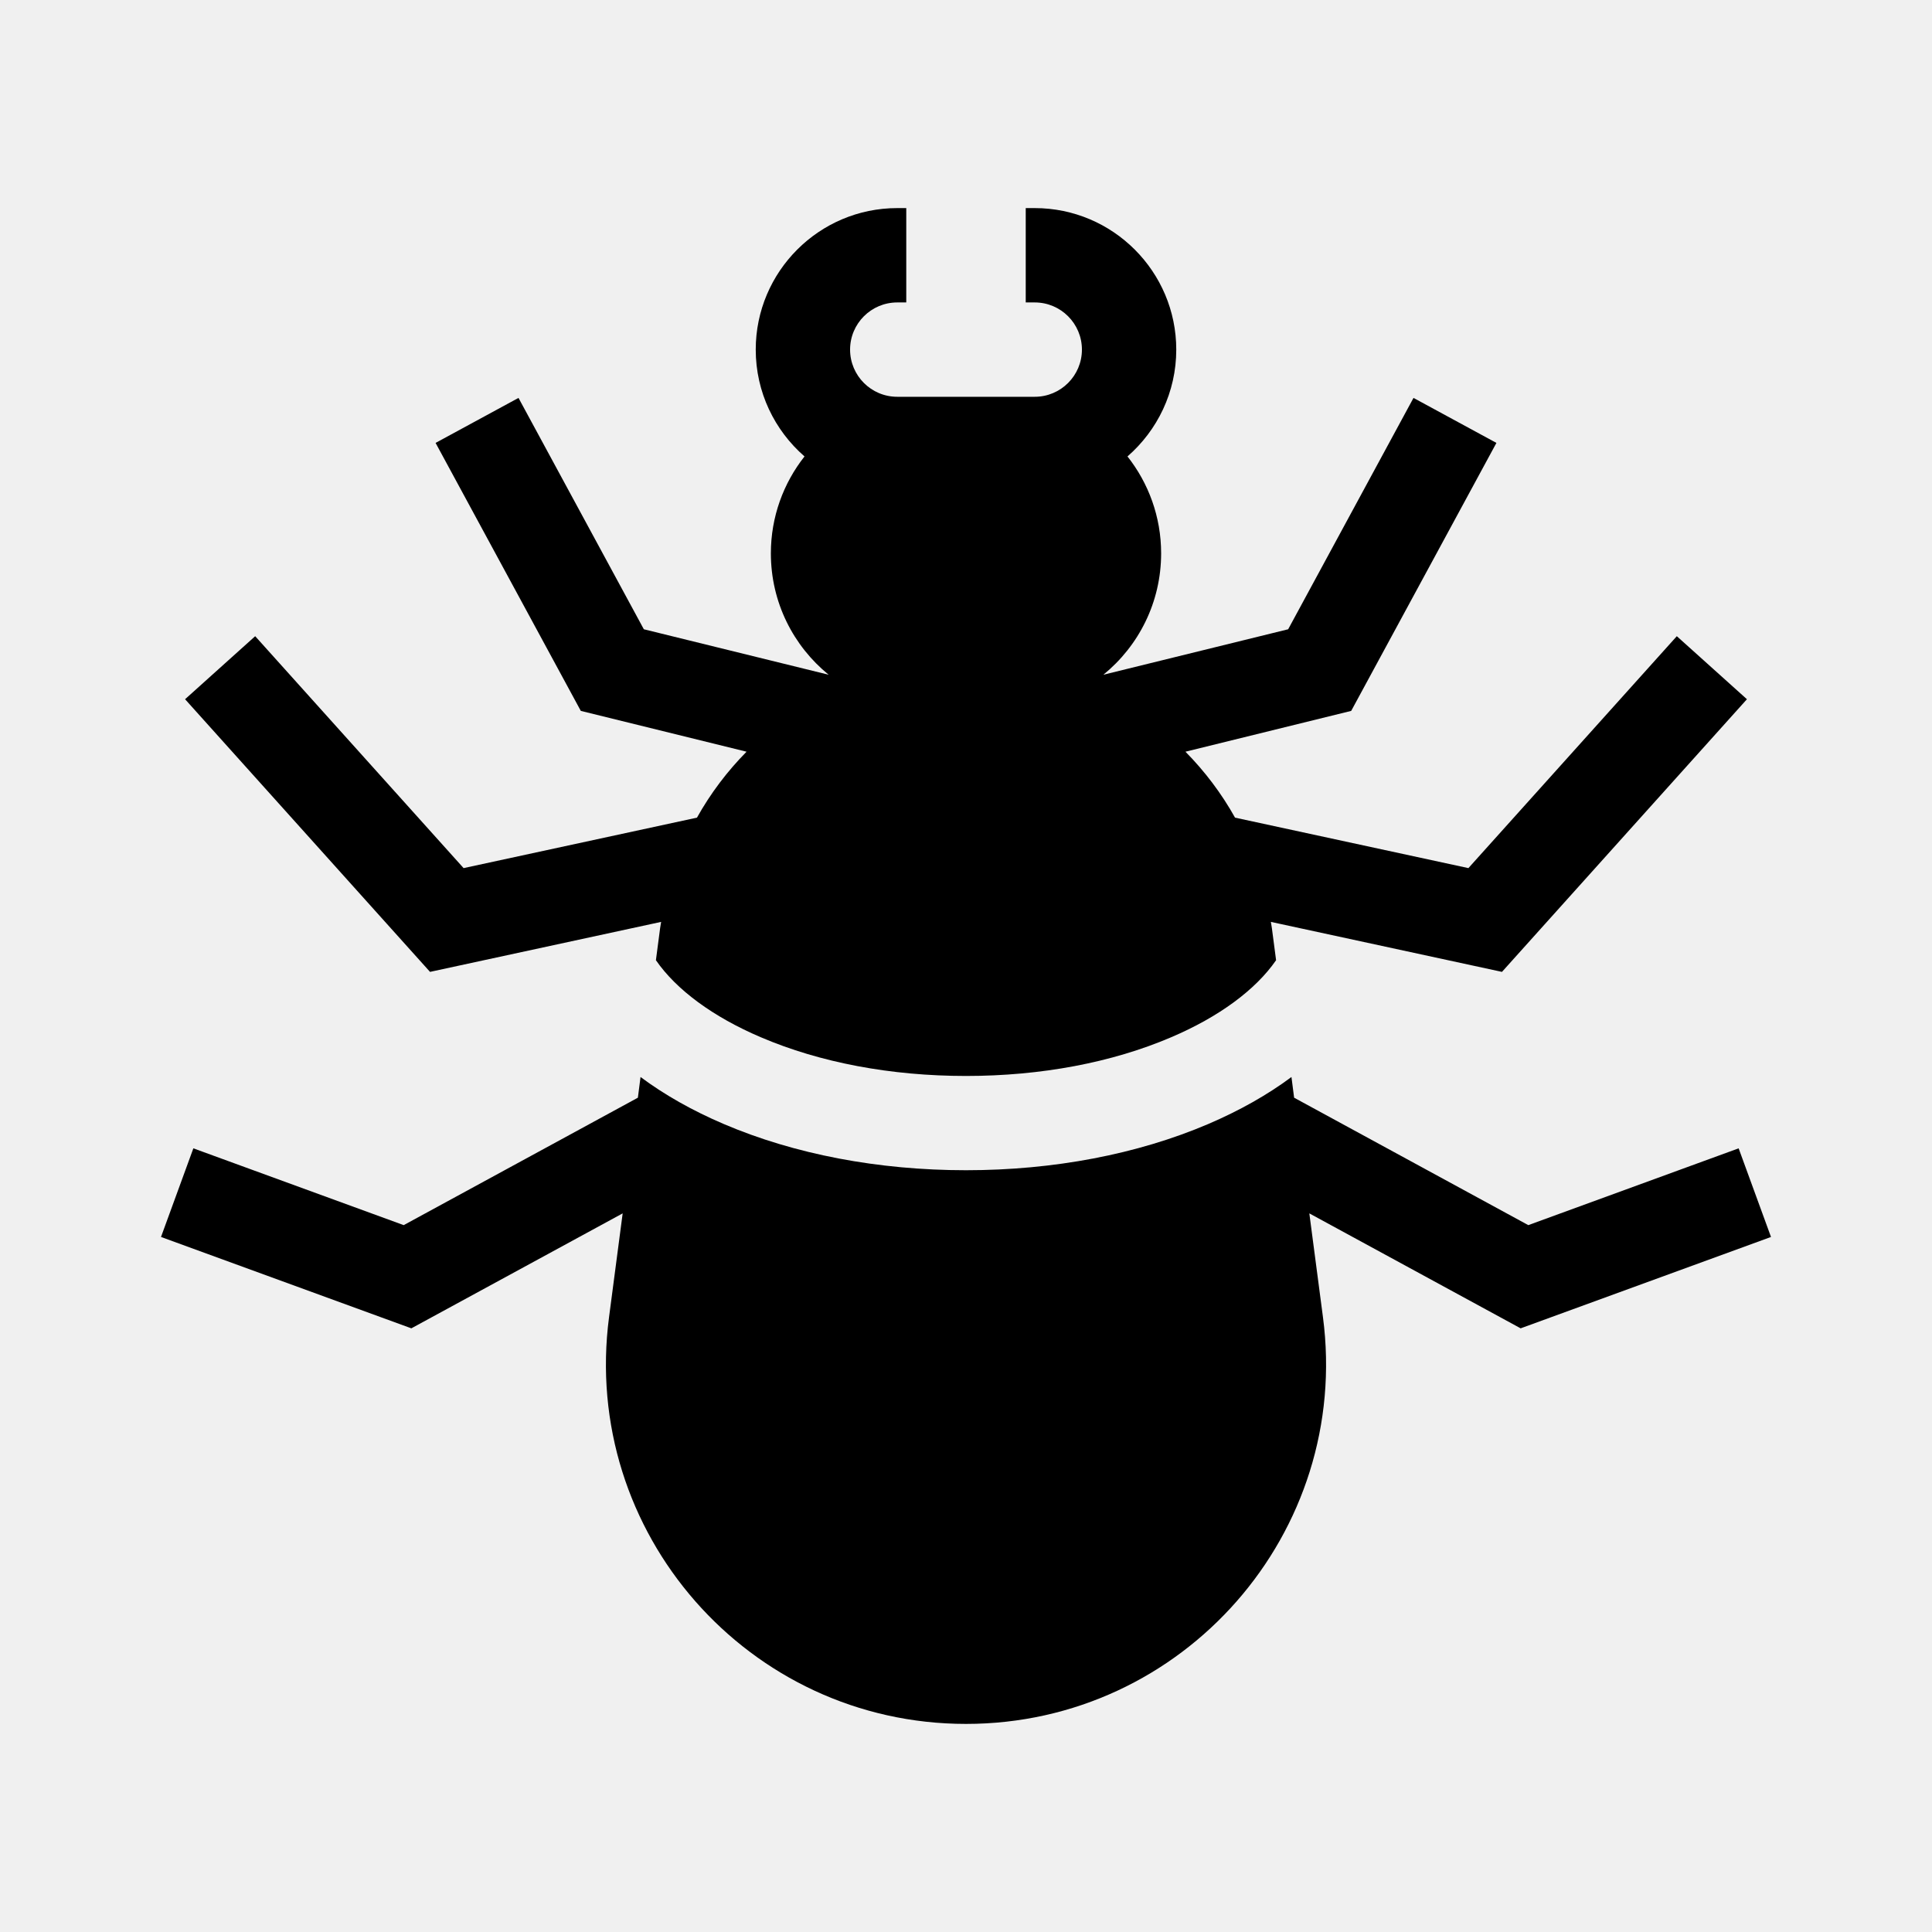
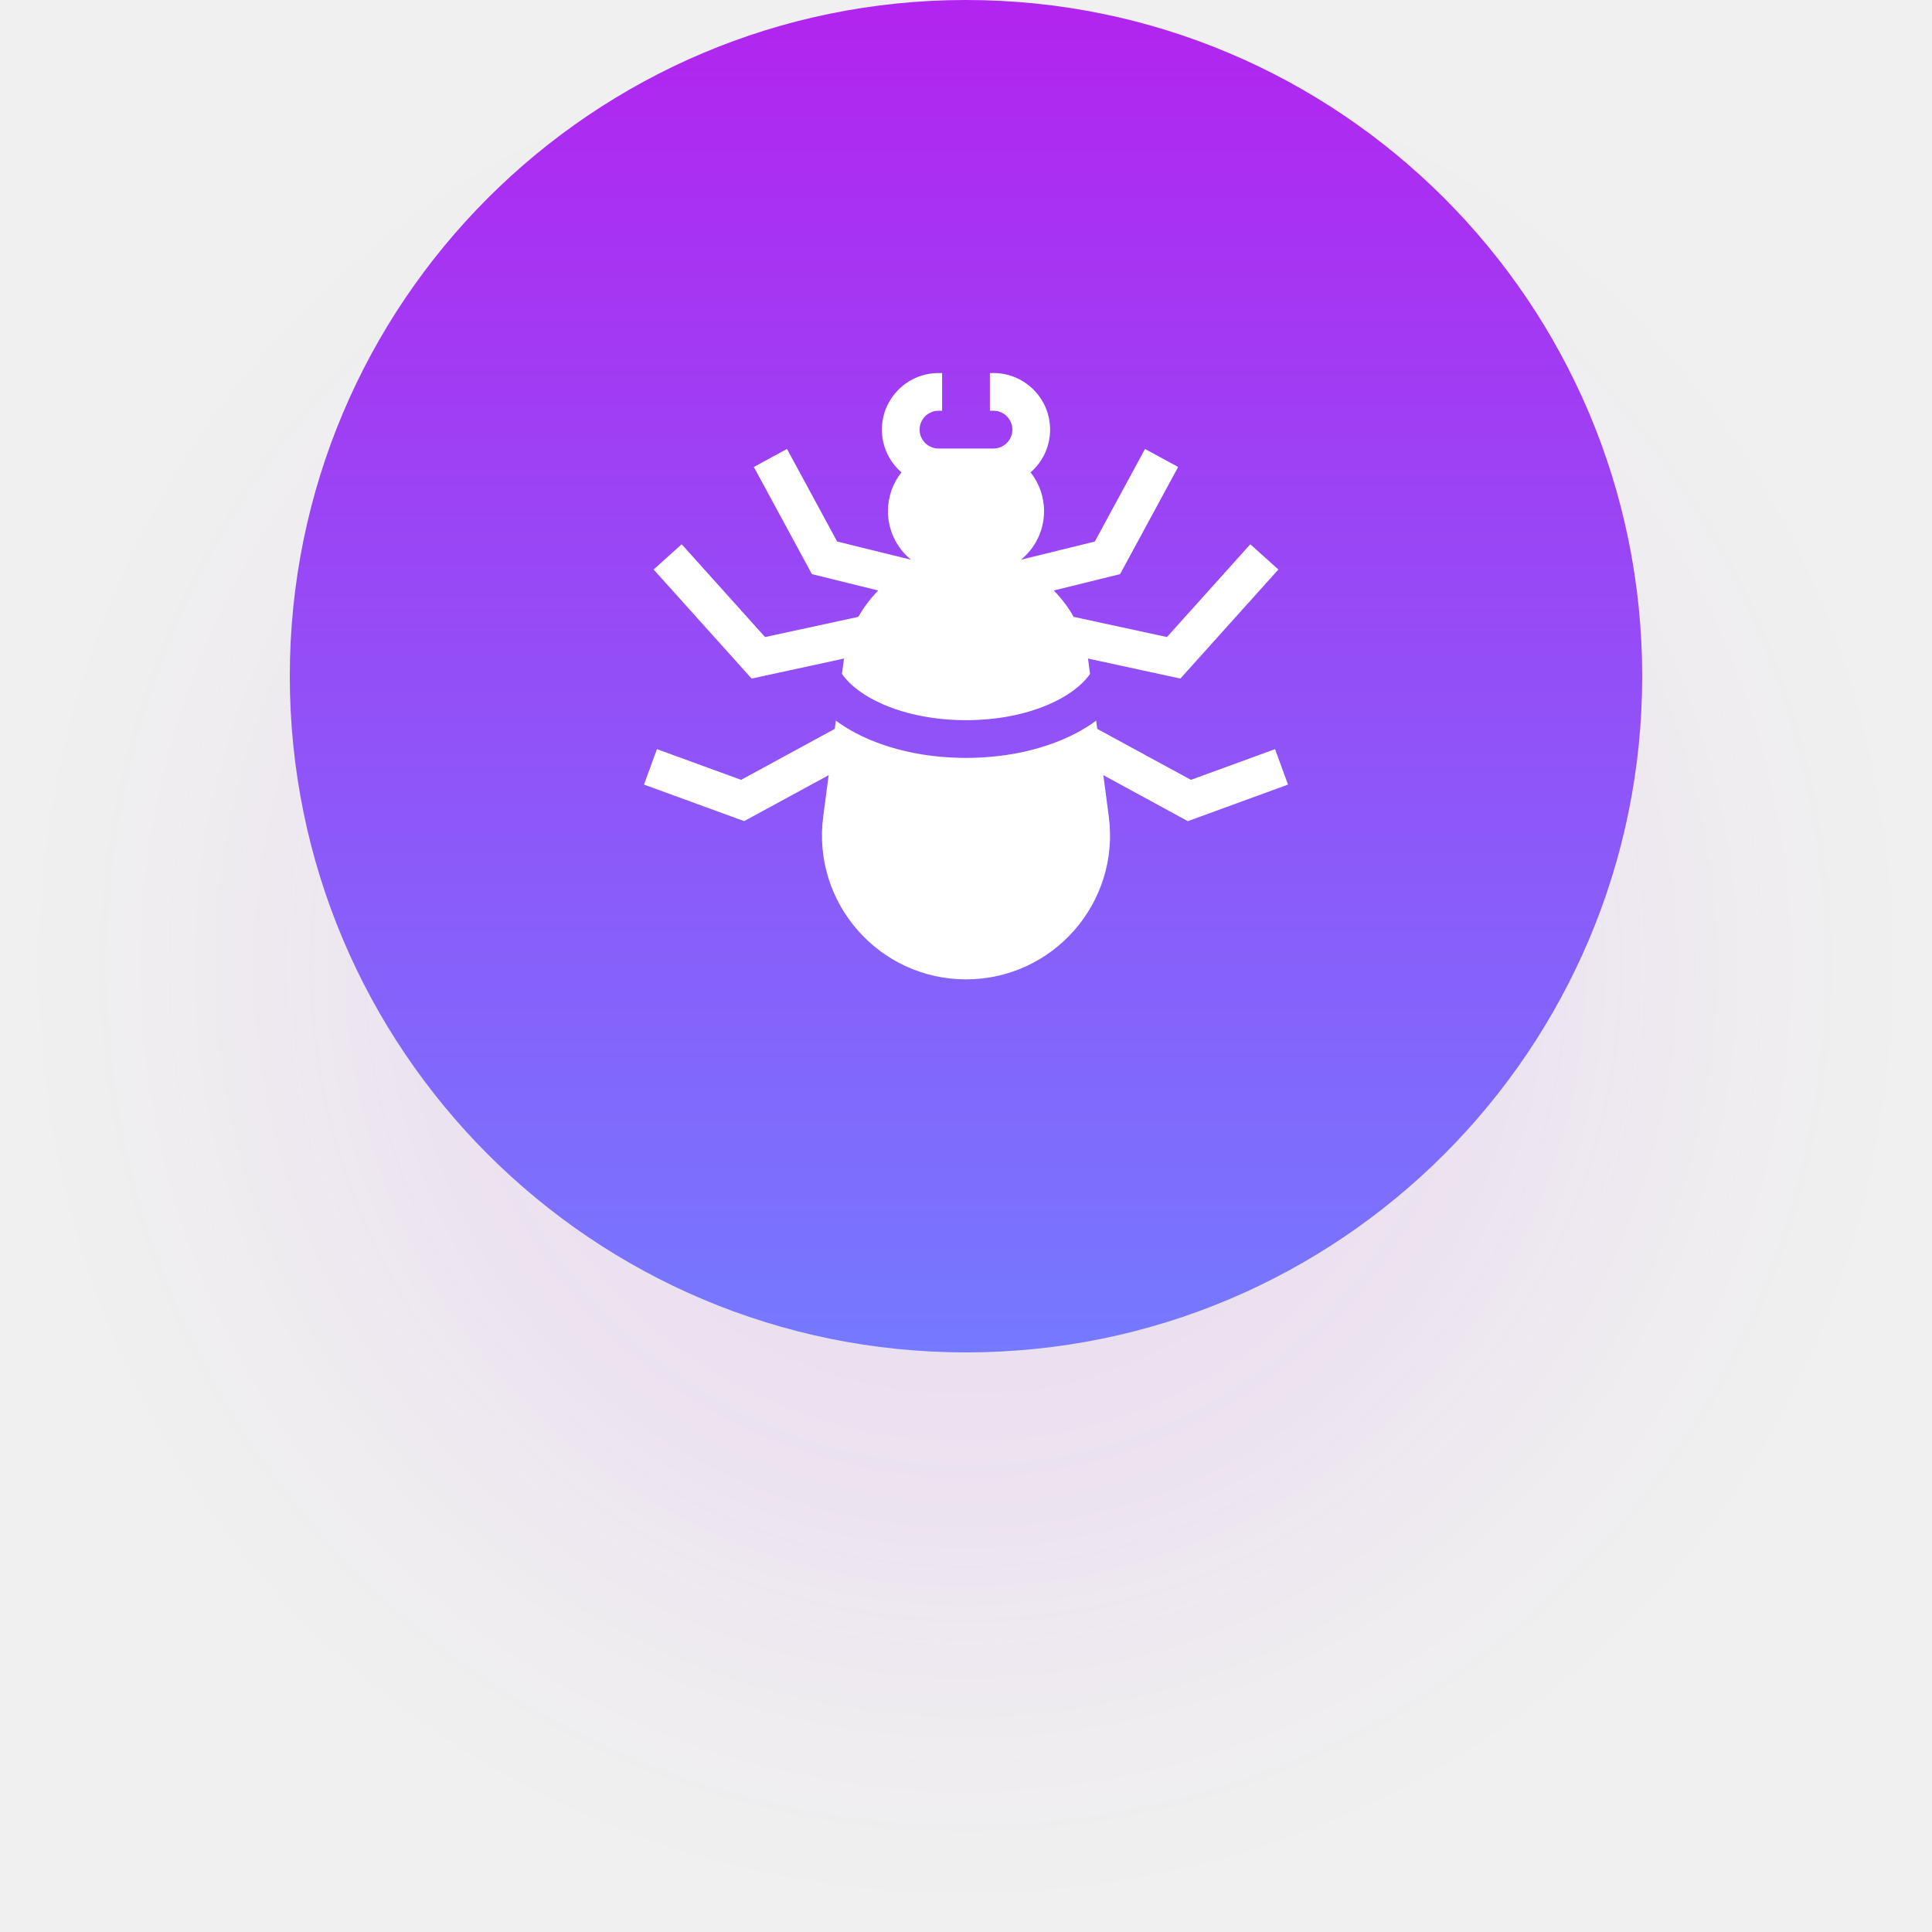
- <svg xmlns="http://www.w3.org/2000/svg" width="24" height="24" viewBox="0 0 24 24" fill="none">
-   <path d="M8.208 11.481C8.21 11.471 8.211 11.462 8.213 11.452L5.342 12.073L2.299 8.686L3.17 7.903L5.759 10.784L8.658 10.157C8.826 9.856 9.034 9.581 9.274 9.338L7.215 8.831L5.411 5.502L6.441 4.943L7.998 7.817L10.294 8.382C9.856 8.026 9.576 7.483 9.576 6.874C9.576 6.419 9.733 6.001 9.994 5.67C9.623 5.347 9.388 4.872 9.388 4.343C9.388 3.374 10.176 2.585 11.146 2.585H11.258V3.757H11.146C10.822 3.757 10.56 4.02 10.56 4.343C10.56 4.666 10.822 4.929 11.146 4.929H12.854C13.178 4.929 13.44 4.666 13.44 4.343C13.44 4.02 13.178 3.757 12.854 3.757H12.742V2.585H12.854C13.824 2.585 14.612 3.374 14.612 4.343C14.612 4.872 14.377 5.347 14.006 5.67C14.267 6.001 14.424 6.419 14.424 6.874C14.424 7.483 14.144 8.026 13.706 8.382L16.002 7.817L17.559 4.943L18.589 5.502L16.785 8.831L14.726 9.338C14.966 9.581 15.174 9.856 15.342 10.157L18.241 10.784L20.83 7.903L21.701 8.686L18.658 12.073L15.787 11.452C15.789 11.462 15.79 11.471 15.792 11.481C15.795 11.498 15.797 11.514 15.8 11.531L15.852 11.928C15.599 12.295 15.143 12.632 14.549 12.885C13.813 13.2 12.932 13.366 12 13.366C11.068 13.366 10.187 13.2 9.451 12.885C8.857 12.632 8.401 12.295 8.148 11.928L8.2 11.531C8.203 11.514 8.205 11.498 8.208 11.481Z" fill="black" />
-   <path d="M21.598 14.265L22 15.366L18.89 16.501L16.265 15.073L16.434 16.36C16.787 19.038 14.702 21.415 12 21.415C9.298 21.415 7.213 19.038 7.566 16.36L7.735 15.073L5.11 16.501L2 15.366L2.402 14.265L5.015 15.219L7.924 13.636L7.957 13.379C8.254 13.6 8.6 13.796 8.991 13.963C9.871 14.339 10.912 14.537 12 14.537C13.088 14.537 14.129 14.339 15.009 13.963C15.399 13.796 15.746 13.6 16.043 13.379L16.076 13.636L18.985 15.219L21.598 14.265Z" fill="black" />
+ <svg xmlns="http://www.w3.org/2000/svg" width="80" height="80" viewBox="0 0 80 80" fill="none">
+   <g filter="url(#filter0_d_2088_1934)">
+     <circle cx="40" cy="28" r="28" fill="url(#paint0_linear_2088_1934)" />
+     <path d="M34.944 27.308C34.946 27.295 34.948 27.282 34.95 27.269L31.123 28.098L27.065 23.582L28.227 22.537L31.679 26.379L35.543 25.542C35.769 25.141 36.046 24.774 36.365 24.451L33.62 23.774L31.214 19.336L32.588 18.591L34.664 22.423L37.725 23.177C37.141 22.701 36.768 21.977 36.768 21.165C36.768 20.558 36.977 20.001 37.326 19.559C36.831 19.129 36.517 18.496 36.517 17.79C36.517 16.498 37.568 15.447 38.861 15.447H39.011V17.009H38.861C38.43 17.009 38.079 17.36 38.079 17.79C38.079 18.221 38.43 18.572 38.861 18.572H41.139C41.57 18.572 41.92 18.221 41.92 17.79C41.92 17.36 41.57 17.009 41.139 17.009H40.989V15.447H41.139C42.432 15.447 43.483 16.498 43.483 17.79C43.483 18.496 43.169 19.129 42.674 19.559C43.023 20.001 43.232 20.558 43.232 21.165C43.232 21.977 42.859 22.701 42.275 23.177L45.335 22.423L47.412 18.591L48.785 19.336L46.38 23.774L43.634 24.451C43.954 24.774 44.231 25.141 44.456 25.542L48.321 26.379L51.773 22.537L52.935 23.582L48.877 28.098L45.05 27.269C45.052 27.282 45.054 27.295 45.056 27.308C45.059 27.33 45.063 27.352 45.066 27.375L45.136 27.904C44.799 28.393 44.191 28.842 43.399 29.18C42.417 29.599 41.242 29.821 40 29.821C38.758 29.821 37.582 29.599 36.601 29.18C35.809 28.842 35.201 28.393 34.864 27.904L34.934 27.375C34.937 27.352 34.941 27.33 34.944 27.308Z" fill="white" />
+     <path d="M52.797 31.02L53.333 32.488L49.186 34.002L45.687 32.098L45.913 33.813C46.382 37.384 43.602 40.553 40 40.553C36.398 40.553 33.618 37.384 34.087 33.813L34.313 32.098L30.814 34.001L26.667 32.488L27.203 31.02L30.687 32.292L34.565 30.182L34.61 29.839C35.006 30.133 35.467 30.395 35.988 30.617C37.161 31.118 38.549 31.383 40 31.383C41.451 31.383 42.839 31.118 44.012 30.617C44.533 30.395 44.994 30.133 45.39 29.839L45.435 30.182L49.313 32.292L52.797 31.02Z" fill="white" />
+   </g>
+   <defs>
+     <filter id="filter0_d_2088_1934" x="0" y="0" width="80" height="80" filterUnits="userSpaceOnUse" color-interpolation-filters="sRGB">
+       <feFlood flood-opacity="0" result="BackgroundImageFix" />
+       <feColorMatrix in="SourceAlpha" type="matrix" values="0 0 0 0 0 0 0 0 0 0 0 0 0 0 0 0 0 0 127 0" result="hardAlpha" />
+       <feOffset dy="12" />
+       <feGaussianBlur stdDeviation="6" />
+       <feColorMatrix type="matrix" values="0 0 0 0 0.698 0 0 0 0 0.141 0 0 0 0 0.937 0 0 0 0.08 0" />
+       <feBlend mode="normal" in2="BackgroundImageFix" result="effect1_dropShadow_2088_1934" />
+       <feBlend mode="normal" in="SourceGraphic" in2="effect1_dropShadow_2088_1934" result="shape" />
+     </filter>
+     <linearGradient id="paint0_linear_2088_1934" x1="40" y1="0" x2="40" y2="56" gradientUnits="userSpaceOnUse">
+       <stop stop-color="#B224EF" />
+       <stop offset="1" stop-color="#7579FF" />
+     </linearGradient>
+   </defs>
</svg>
